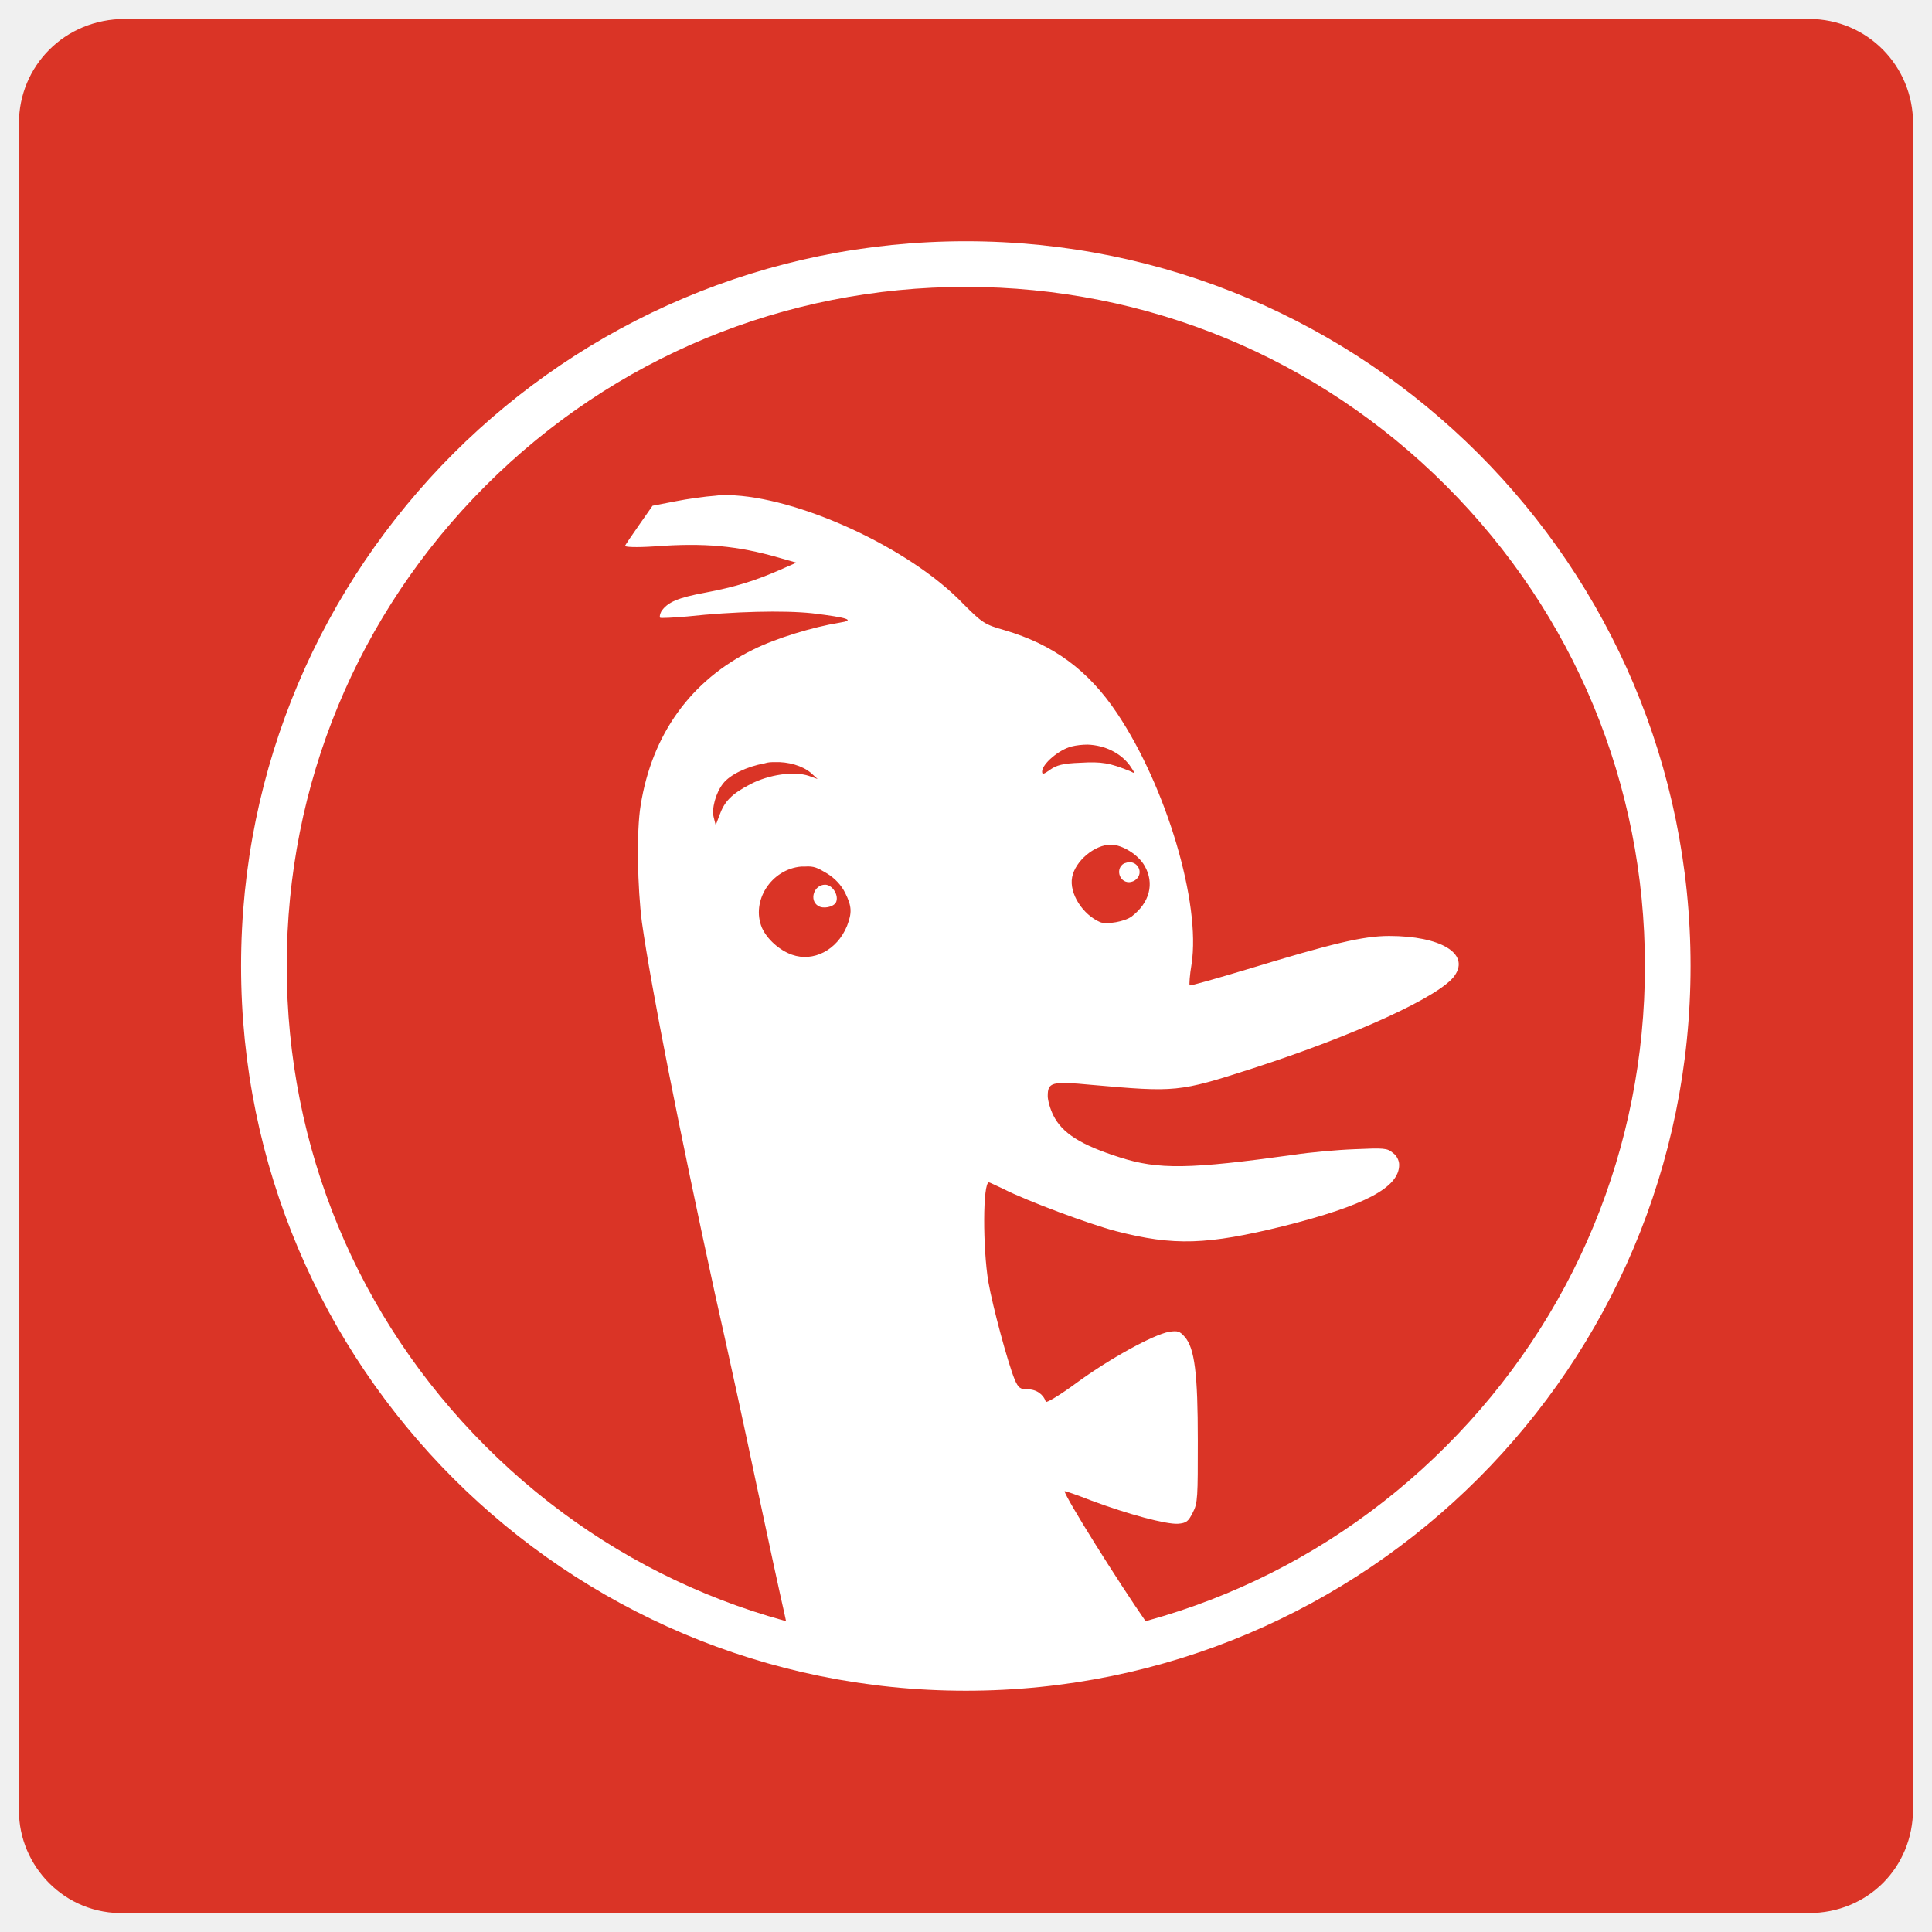
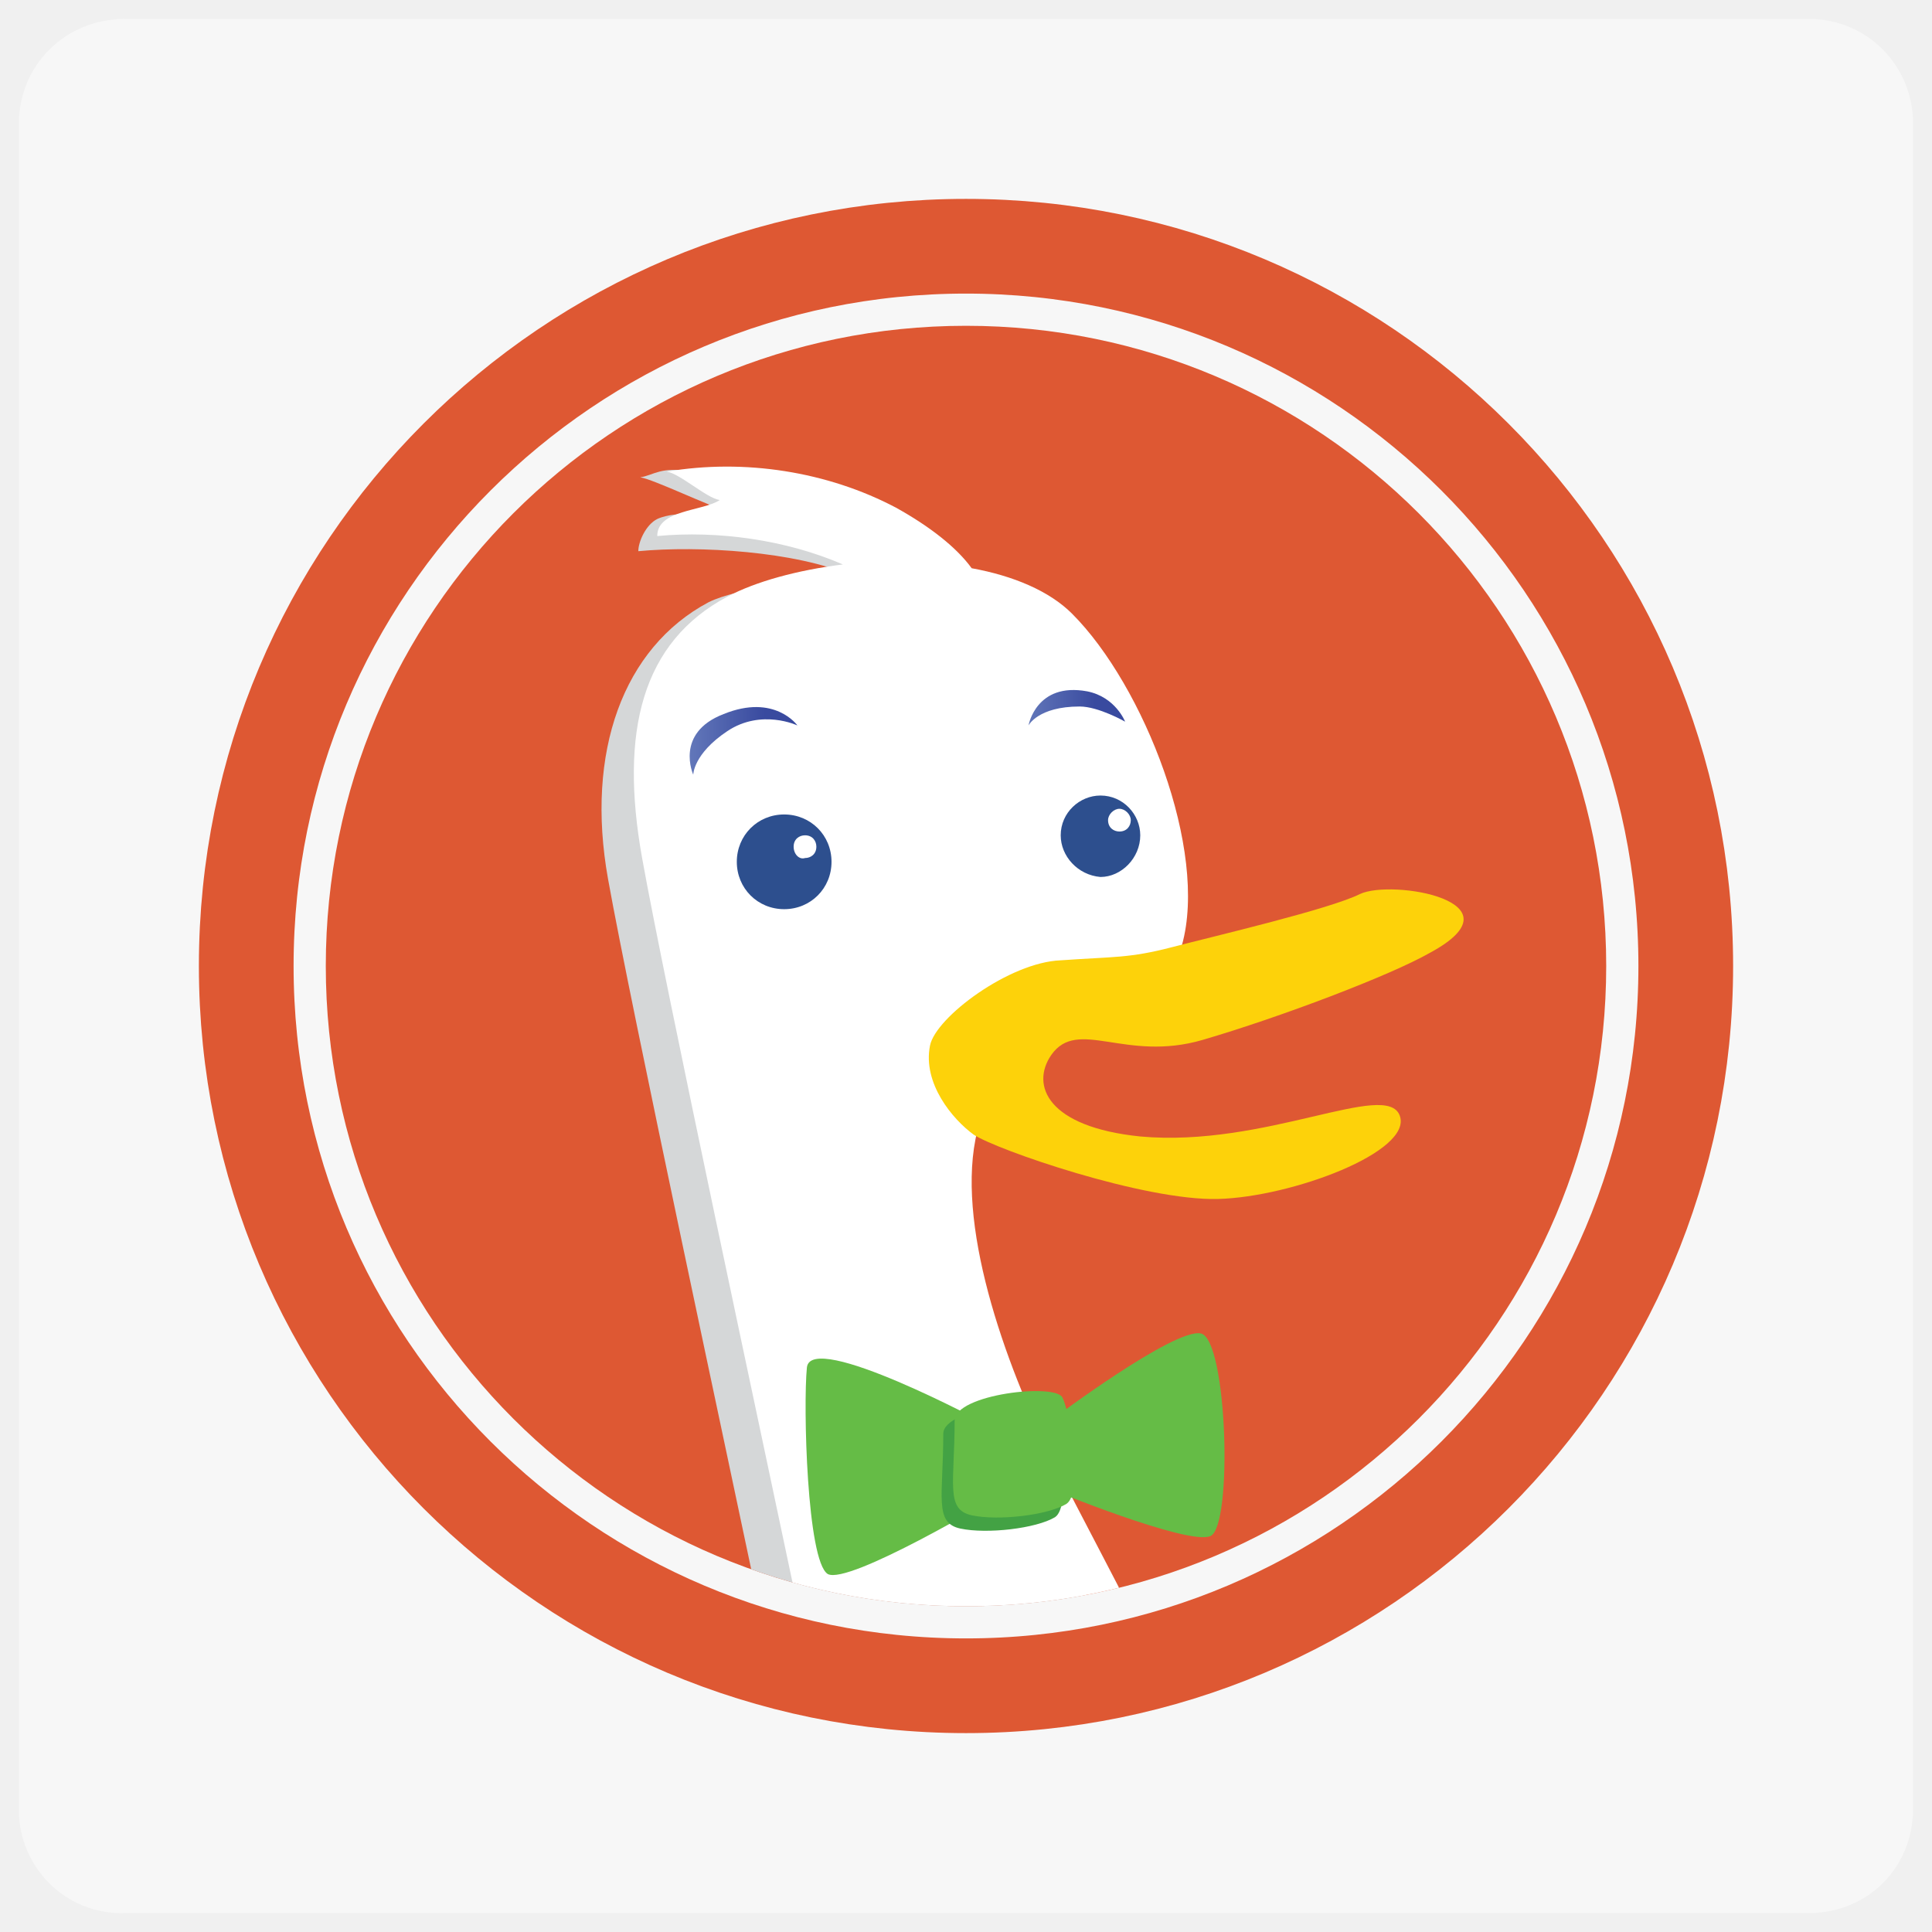
- <svg xmlns="http://www.w3.org/2000/svg" version="1.1" id="Layer_1" x="0px" y="0px" viewBox="0 0 102 102" enable-background="new 0 0 102 102" xml:space="preserve">
+ <svg xmlns="http://www.w3.org/2000/svg" xmlns:xlink="http://www.w3.org/1999/xlink" version="1.1" id="Layer_1" x="0px" y="0px" viewBox="0 0 102 102" style="enable-background:new 0 0 102 102;" xml:space="preserve">
+   <style type="text/css">
+ 	.st0{fill:#F7F7F7;}
+ 	.st1{fill:#DE5833;}
+ 	.st2{clip-path:url(#SVGID_2_);}
+ 	.st3{fill:#D5D7D8;}
+ 	.st4{fill:#FFFFFF;}
+ 	.st5{fill:#2D4F8E;}
+ 	.st6{fill:url(#SVGID_3_);}
+ 	.st7{fill:url(#SVGID_4_);}
+ 	.st8{fill:#FDD20A;}
+ 	.st9{fill:#65BC46;}
+ 	.st10{fill:#43A244;}
+ 	.st11{fill:none;stroke:#DE5833;stroke-width:5;stroke-miterlimit:10;}
+ </style>
  <g>
    <g>
      <g>
-         <path id="path-0_1_" fill="#DA3426" d="M6.6,1h88.9c3.1,0,5.5,2.5,5.5,5.5v89c0,3.1-2.4,5.5-5.5,5.5H6.6C3.4,101.1,1,98.5,1,95.6     V6.5C1,3.5,3.4,1,6.6,1z" />
+         <path id="path-0_1_" class="st0" d="M6.6,1h88.9c3.1,0,5.5,2.5,5.5,5.5v89c0,3.1-2.4,5.5-5.5,5.5H6.6C3.4,101.1,1,98.5,1,95.6     V6.5C1,3.5,3.4,1,6.6,1z" />
      </g>
    </g>
-     <g id="g4247" transform="matrix(0.3301356,0,0,0.3301356,-156.1695,-465.9931)">
-       <path id="path4-0-1" fill="#FFFFFF" d="M627.5,1450.1c-64,0-115.9,51.9-115.9,115.9c0,64,51.9,115.9,115.9,115.9    S743.4,1630,743.4,1566C743.4,1502,691.5,1450.1,627.5,1450.1z M704.3,1642.8c-20.5,20.5-47.8,31.8-76.8,31.8    c-29,0-56.3-11.3-76.8-31.8c-20.5-20.5-31.8-47.8-31.8-76.8s11.3-56.3,31.8-76.8s47.8-31.8,76.8-31.8c29,0,56.3,11.3,76.8,31.8    s31.8,47.8,31.8,76.8S724.8,1622.3,704.3,1642.8L704.3,1642.8z" />
-       <path id="path4727-7" fill="#FFFFFF" d="M589.5,1490.7c-0.7,0-1.4,0-2.1,0.1c-1.5,0.1-4.4,0.5-6.4,0.9l-3.6,0.7l-2.1,3    c-1.2,1.7-2.2,3.2-2.3,3.4c-0.1,0.2,1.7,0.3,4.7,0.1c8-0.6,13.3-0.1,19.9,1.8l2.8,0.8l-2.5,1.1c-4.1,1.8-7.3,2.8-12.1,3.7    c-4.3,0.8-6,1.5-7,3c-0.2,0.4-0.3,0.8-0.2,1c0.1,0.1,2.1,0,4.4-0.2c7.4-0.8,15.4-1,20-0.5c5.7,0.7,6.9,1.1,4.3,1.5    c-4.3,0.7-10.2,2.5-13.8,4.3c-10,4.9-16.2,13.6-18,24.9c-0.7,4.2-0.5,13.3,0.2,18.7c1.5,10.6,6,33.3,11.7,59.5    c1.9,8.4,4.9,22.2,6.7,30.8c1.8,8.5,3.8,17.7,4.4,20.3c0.1,0.5,0.2,0.9,0.3,1.4c5.7,3.6,28.4,10.1,57.6,0    c-4.6-6.6-13.1-20.2-13.1-21c0-0.1,2,0.6,4.3,1.5c5.9,2.2,11.9,3.8,13.8,3.7c1.4-0.1,1.7-0.4,2.4-1.8c0.8-1.5,0.8-2.5,0.8-11.5    c0-10.7-0.5-14.8-2.1-16.6c-0.8-0.9-1.1-1-2.5-0.8c-2.6,0.5-9.5,4.3-14.7,8.1c-2.7,2-4.9,3.3-5,3.1c-0.4-1.2-1.5-2-2.9-2    c-1.2,0-1.5-0.2-2.1-1.6c-1.1-2.7-3.5-11.6-4.2-15.6c-0.9-5.4-0.9-15.9,0.1-15.9c0.1,0,1.1,0.5,2.2,1c3.9,2,13.9,5.7,18.1,6.8    c9.3,2.4,14.6,2.2,26.8-0.8c13.1-3.3,18.5-6.2,18.5-9.8c0-0.7-0.4-1.5-1-1.9c-0.9-0.8-1.5-0.8-6.1-0.6c-2.8,0.1-7.2,0.5-9.8,0.9    c-16.6,2.3-21.6,2.4-27.8,0.4c-6.3-2-9.2-3.9-10.6-6.7c-0.5-1-0.9-2.4-0.9-3.1c0-2.2,0.6-2.4,6.9-1.8c13.6,1.2,14,1.2,25.8-2.6    c16.4-5.3,30.2-11.6,32.4-14.9c2.4-3.5-2.3-6.3-10.5-6.3c-4.2,0-9.1,1.2-22.6,5.3c-5,1.5-9.2,2.7-9.3,2.6s0-1.6,0.3-3.4    c1.5-9.7-4-28.3-11.9-40.1c-4.6-6.9-10.2-11-18-13.3c-3.2-0.9-3.6-1.2-6.6-4.2C618.4,1499,600.4,1490.9,589.5,1490.7z M647,1530.6    c2.7,0.1,5.2,1.3,6.7,3.3c0.9,1.3,0.9,1.4,0.2,1c-3.4-1.4-4.7-1.6-8.1-1.4c-2.8,0.1-3.8,0.4-4.8,1.1c-1.1,0.8-1.3,0.8-1.3,0.3    c0-1.2,2.7-3.5,4.7-4C645.2,1530.7,646.1,1530.6,647,1530.6z M596.9,1533.4c2.2-0.1,4.5,0.6,5.8,1.7l1.1,1l-1.4-0.5    c-2.4-0.8-6.4-0.2-9.3,1.3c-3.1,1.6-4.2,2.8-5,5l-0.6,1.6l-0.3-1.2c-0.4-1.4,0.3-4,1.5-5.5c1.1-1.4,3.8-2.7,6.6-3.2    C595.9,1533.4,596.4,1533.4,596.9,1533.4L596.9,1533.4z M650.7,1546.6c1.8,0,4.4,1.6,5.4,3.4c1.6,2.8,0.8,5.9-2.1,8.1    c-1.1,0.8-3.9,1.3-5,0.9c-2.8-1.2-5-4.6-4.5-7.2C645,1549.2,648.1,1546.6,650.7,1546.6L650.7,1546.6z M653.7,1549.4    c-0.3,0-0.6,0.1-0.9,0.2c-1.4,0.8-0.8,3,0.8,3c0.4,0,0.9-0.2,1.2-0.5C655.9,1551,655,1549.4,653.7,1549.4L653.7,1549.4z     M601.8,1550.1c1.4-0.1,2,0.2,3.5,1.1c1.3,0.8,2.3,1.9,2.9,3.1c1.1,2.2,1.1,3.2,0.3,5.3c-1.6,3.9-5.4,5.8-8.8,4.6    c-2-0.7-4-2.5-4.8-4.3c-1.8-4.3,1.5-9.4,6.3-9.8C601.4,1550.1,601.6,1550.1,601.8,1550.1L601.8,1550.1z M605,1553    c-1.8,0-2.6,2.5-1.1,3.4c0.8,0.5,2.3,0.2,2.8-0.5C607.3,1554.8,606.2,1553,605,1553L605,1553z" />
+     <g>
+       <circle class="st1" cx="51" cy="51" r="33.8" />
+       <g>
+         <g>
+           <g>
+             <g>
+               <g>
+                 <g>
+                   <g>
+                     <g>
+                       <g>
+                         <g>
+                           <g>
+                             <g>
+                               <g>
+                                 <defs>
+                                   <path id="SVGID_1_" d="M84.9,50.9c0,18.7-15.2,33.9-33.9,33.9c-18.7,0-33.9-15.2-33.9-33.9C17.1,32.2,32.3,17,51,17                  C69.7,17,84.9,32.2,84.9,50.9z" />
+                                 </defs>
+                                 <clipPath id="SVGID_2_">
+                                   <use xlink:href="#SVGID_1_" style="overflow:visible;" />
+                                 </clipPath>
+                                 <g class="st2">
+                                   <path class="st3" d="M64.8,101.3c-1.2-5.5-8.1-17.9-10.7-23.1c-2.6-5.2-5.2-12.6-4-17.4c0.2-0.9-2.3-7.5-1.6-7.9                  c5.6-3.6,7,0.4,9.2-1.2c1.1-0.8,2.7,0.7,3.1-0.7c1.4-5-2-13.7-5.8-17.5c-1.2-1.2-3.2-2-5.3-2.4                  c-0.8-1.1-2.2-2.2-4.1-3.2c-2.1-1.1-6.7-2.6-9.1-3c-1.6-0.3-2,0.2-2.7,0.3c0.7,0.1,3.8,1.6,4.4,1.7                  c-0.6,0.4-2.4,0-3.5,0.5c-0.6,0.3-1,1.2-1,1.7c3.2-0.3,8.3,0,11.3,1.3c-2.4,0.3-6,0.6-7.6,1.4                  c-4.5,2.4-6.5,7.9-5.3,14.6c1.2,6.7,6.4,30.9,8.1,39c1.7,8.1-3.6,13.3-6.9,14.8l3.6,0.2l-1.2,2.6c4.3,0.5,9-1,9-1                  c-0.9,2.6-7.4,3.6-7.4,3.6s3.1,0.9,8.1-1c5-1.9,8.1-3.1,8.1-3.1l2.4,6.2l4.5-4.5l1.9,4.8                  C62.5,108,66,106.8,64.8,101.3z" />
+                                   <path class="st4" d="M66.3,100.2c-1.2-5.5-8.1-17.9-10.7-23.1c-2.6-5.2-5.2-12.6-4-17.4c0.2-0.9,0.2-4.4,0.9-4.9                  c5.6-3.6,5.2-0.1,7.4-1.7c1.1-0.8,2.1-1.9,2.5-3.2c1.4-5-2-13.7-5.8-17.5c-1.2-1.2-3.1-2-5.3-2.4                  c-0.8-1.1-2.2-2.2-4-3.2c-3.6-1.9-8-2.6-12.1-1.9c0.7,0.1,2.1,1.4,2.8,1.5c-0.9,0.6-3.3,0.5-3.3,1.9                  c3.2-0.3,6.8,0.2,9.8,1.5c-2.4,0.3-4.6,0.9-6.1,1.7c-4.5,2.4-5.7,7.1-4.5,13.8c1.2,6.7,6.4,30.9,8.1,39                  c1.7,8.1-3.6,13.3-6.9,14.8l3.6,0.2l-1.2,2.6c4.3,0.5,9-1,9-1c-0.9,2.6-7.4,3.6-7.4,3.6s3.1,1,8.1-1                  c5-1.9,8.1-3.1,8.1-3.1l2.4,6.2l4.5-4.5l1.9,4.8C63.9,106.9,67.5,105.7,66.3,100.2z" />
+                                   <path class="st5" d="M38.9,45.5c0-1.4,1.1-2.5,2.5-2.5c1.4,0,2.5,1.1,2.5,2.5c0,1.4-1.1,2.5-2.5,2.5                  C40,48,38.9,46.9,38.9,45.5z" />
+                                   <path class="st4" d="M41.9,44.7c0-0.4,0.3-0.6,0.6-0.6c0.4,0,0.6,0.3,0.6,0.6c0,0.4-0.3,0.6-0.6,0.6                  C42.2,45.4,41.9,45.1,41.9,44.7z" />
+                                   <path class="st5" d="M56,44.1c0-1.2,1-2.1,2.1-2.1c1.2,0,2.1,1,2.1,2.1c0,1.2-1,2.2-2.1,2.2                  C56.9,46.2,56,45.2,56,44.1z" />
+                                   <path class="st4" d="M58.5,43.3c0-0.3,0.3-0.6,0.6-0.6c0.3,0,0.6,0.3,0.6,0.6c0,0.3-0.2,0.6-0.6,0.6                  C58.8,43.9,58.5,43.7,58.5,43.3z" />
+                                   <linearGradient id="SVGID_3_" gradientUnits="userSpaceOnUse" x1="1824.466" y1="3128.126" x2="1830.123" y2="3128.126" gradientTransform="matrix(1 0 0 1 -1788 -3089)">
+                                     <stop offset="5.600000e-03" style="stop-color:#6176B9" />
+                                     <stop offset="0.691" style="stop-color:#394A9F" />
+                                   </linearGradient>
+                                   <path class="st6" d="M42.1,38.3c0,0-1.9-0.9-3.7,0.3c-1.8,1.2-1.8,2.3-1.8,2.3s-1-2.2,1.6-3.2                  C40.9,36.6,42.1,38.3,42.1,38.3z" />
+                                   <linearGradient id="SVGID_4_" gradientUnits="userSpaceOnUse" x1="1842.263" y1="3126.404" x2="1847.417" y2="3126.404" gradientTransform="matrix(1 0 0 1 -1788 -3089)">
+                                     <stop offset="5.600000e-03" style="stop-color:#6176B9" />
+                                     <stop offset="0.691" style="stop-color:#394A9F" />
+                                   </linearGradient>
+                                   <path class="st7" d="M59.4,38.1c0,0-1.4-0.8-2.4-0.8c-2.2,0-2.7,1-2.7,1s0.4-2.3,3.1-1.8                  C58.9,36.8,59.4,38.1,59.4,38.1z" />
+                                 </g>
+                               </g>
+                             </g>
+                           </g>
+                         </g>
+                       </g>
+                     </g>
+                   </g>
+                 </g>
+               </g>
+             </g>
+           </g>
+           <path class="st8" d="M49.1,55.2c0.3-1.5,4.2-4.4,6.9-4.5c2.8-0.2,3.6-0.1,5.9-0.7c2.3-0.6,8.3-2,9.9-2.8      c1.7-0.8,8.7,0.4,3.7,3.1c-2.1,1.2-7.9,3.4-12,4.6c-4.1,1.2-6.6-1.2-8,0.8c-1.1,1.6-0.2,3.8,4.7,4.3c6.6,0.6,13-3,13.7-1.1      c0.7,1.9-5.7,4.3-9.6,4.4c-3.9,0.1-11.7-2.6-12.9-3.4C50.3,59.1,48.7,57.2,49.1,55.2z" />
+         </g>
+         <g>
+           <path class="st9" d="M52.1,75.2c0,0-9.3-5-9.5-3c-0.2,2,0,10.2,1.1,10.9c1.1,0.6,8.8-4,8.8-4L52.1,75.2z" />
+           <path class="st9" d="M55.6,74.9c0,0,6.4-4.8,7.8-4.5c1.4,0.3,1.7,10.2,0.5,10.7c-1.2,0.5-8.5-2.5-8.5-2.5L55.6,74.9z" />
+           <path class="st10" d="M49.8,75.7c0,3.3-0.5,4.7,0.9,5c1.4,0.3,4,0,5-0.6c0.9-0.6,0.2-4.8-0.2-5.6C55.2,73.7,49.8,74.3,49.8,75.7      z" />
+           <path class="st9" d="M50.4,75c0,3.3-0.5,4.7,0.9,5c1.4,0.3,4,0,5-0.6c0.9-0.6,0.2-4.8-0.2-5.6C55.8,73,50.4,73.6,50.4,75z" />
+         </g>
+       </g>
+       <circle class="st11" cx="51" cy="51" r="38" />
    </g>
  </g>
</svg>
